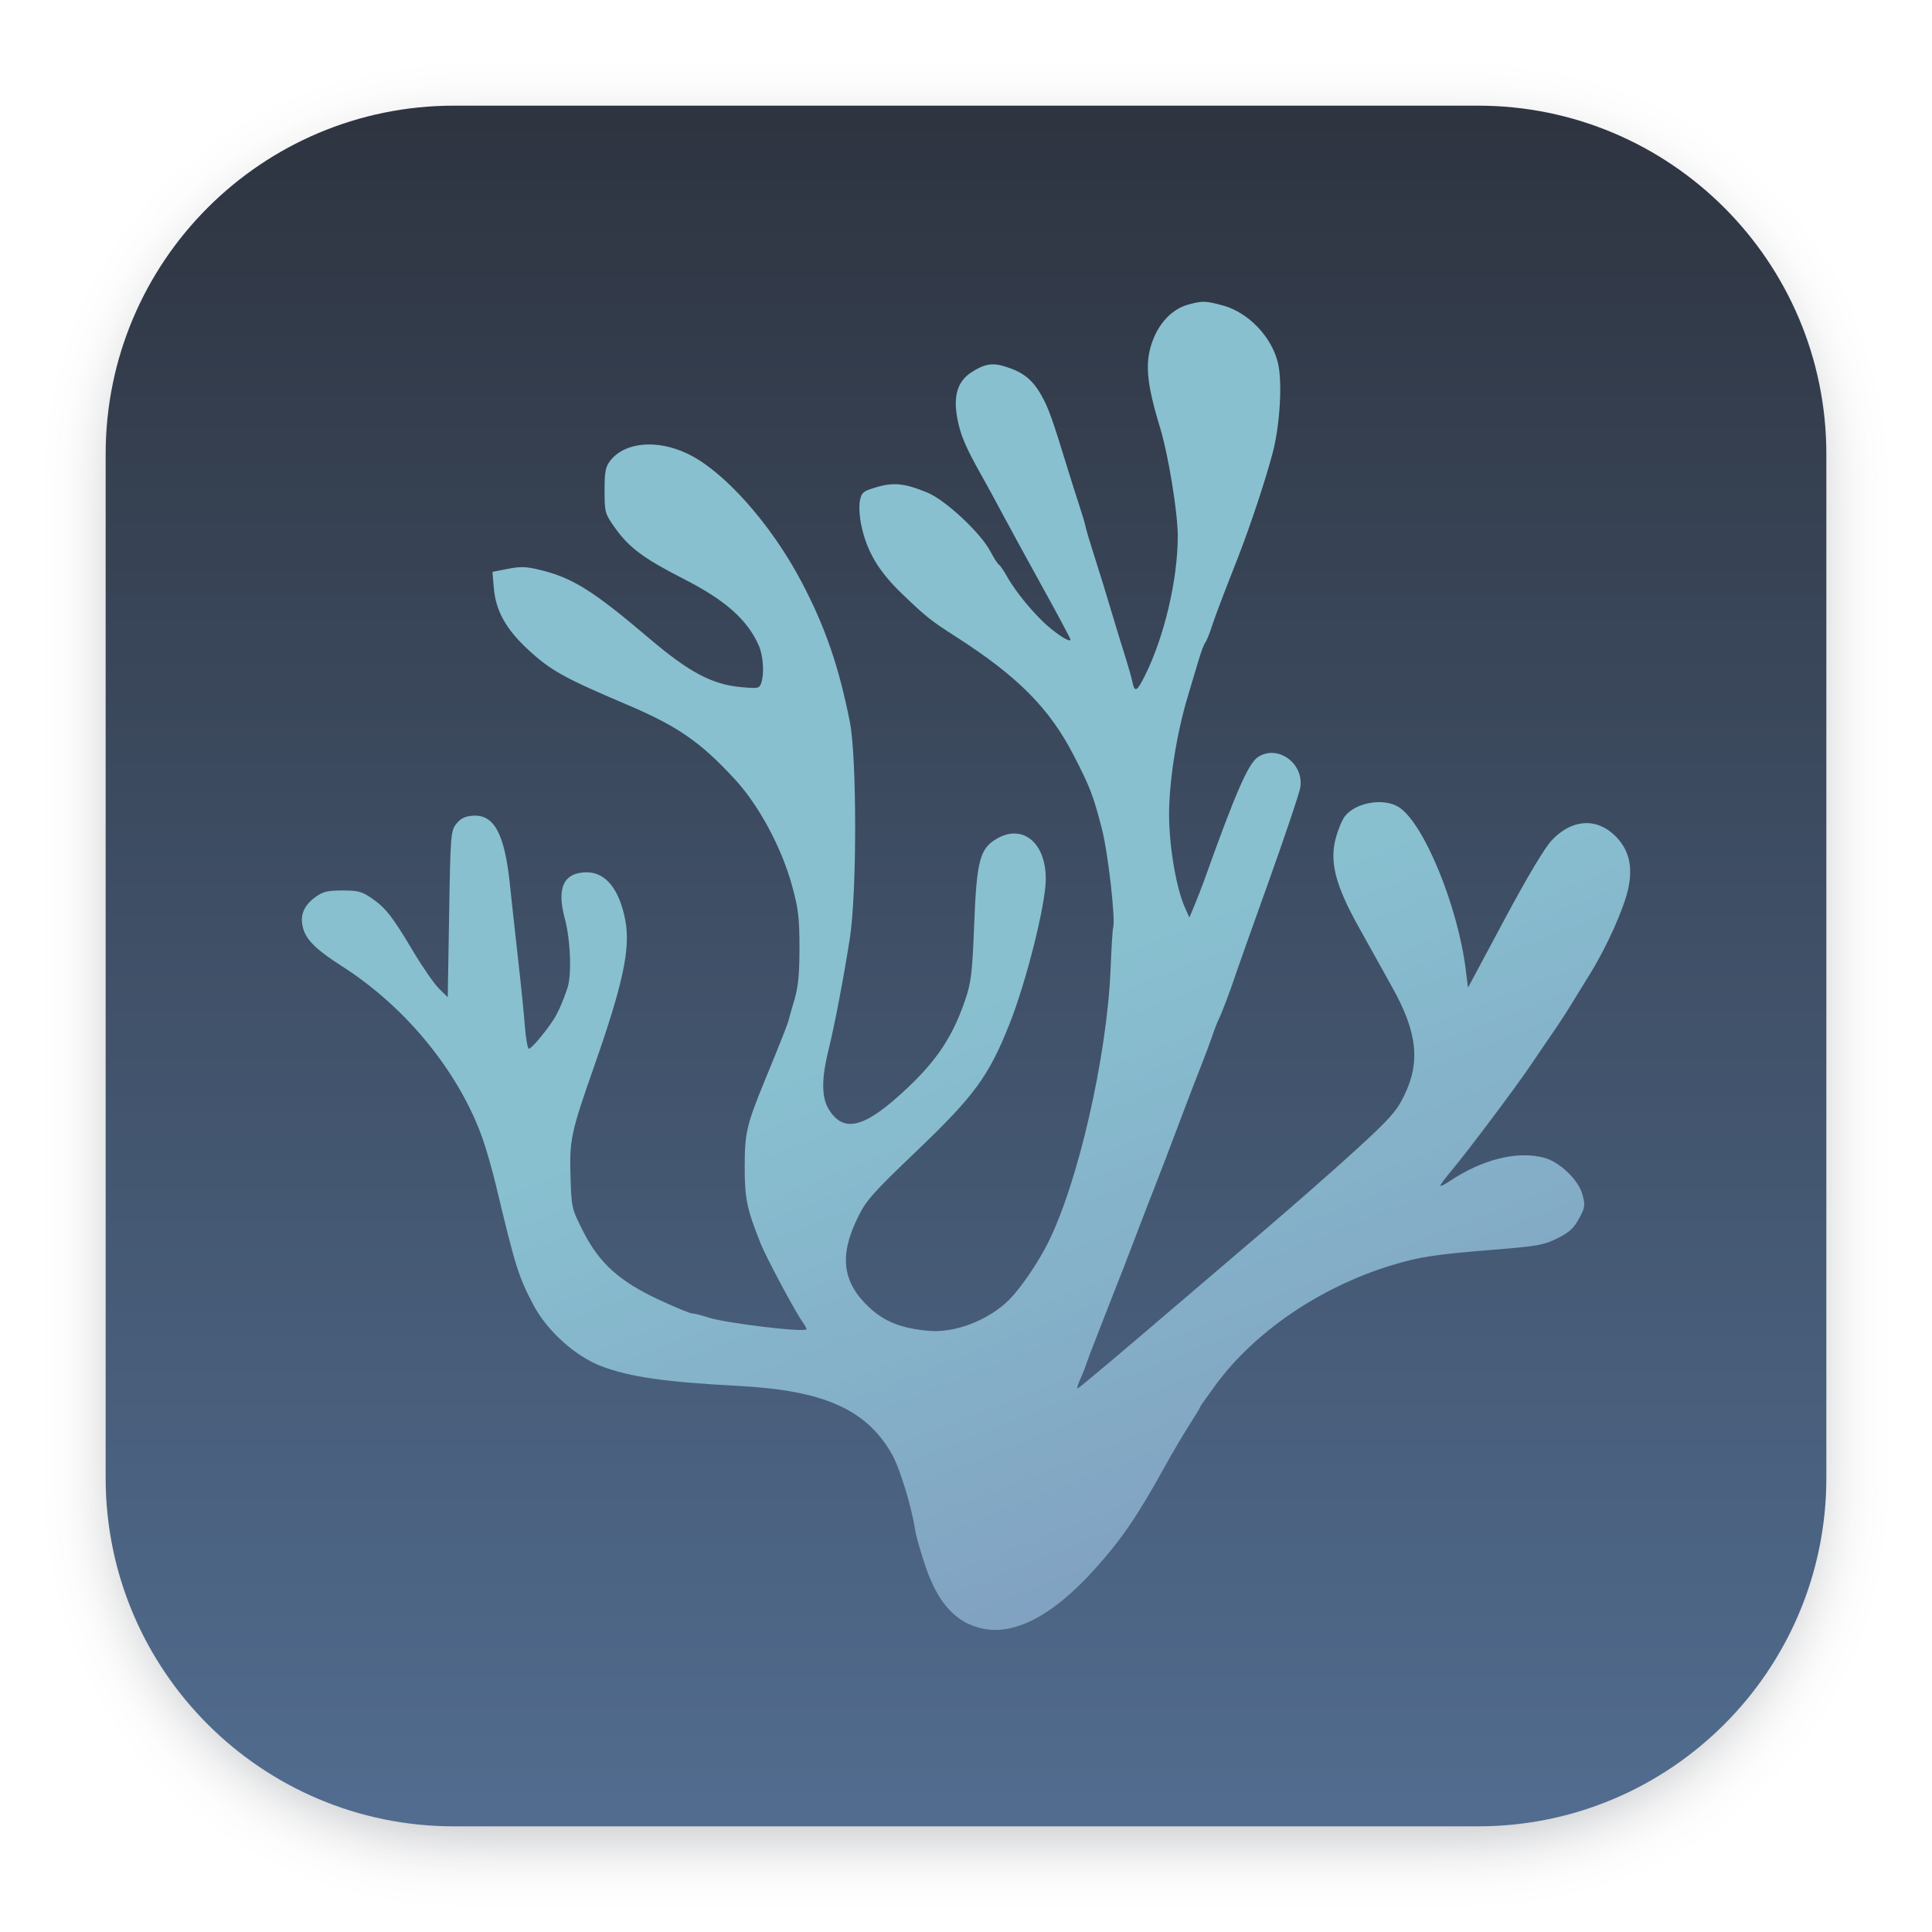
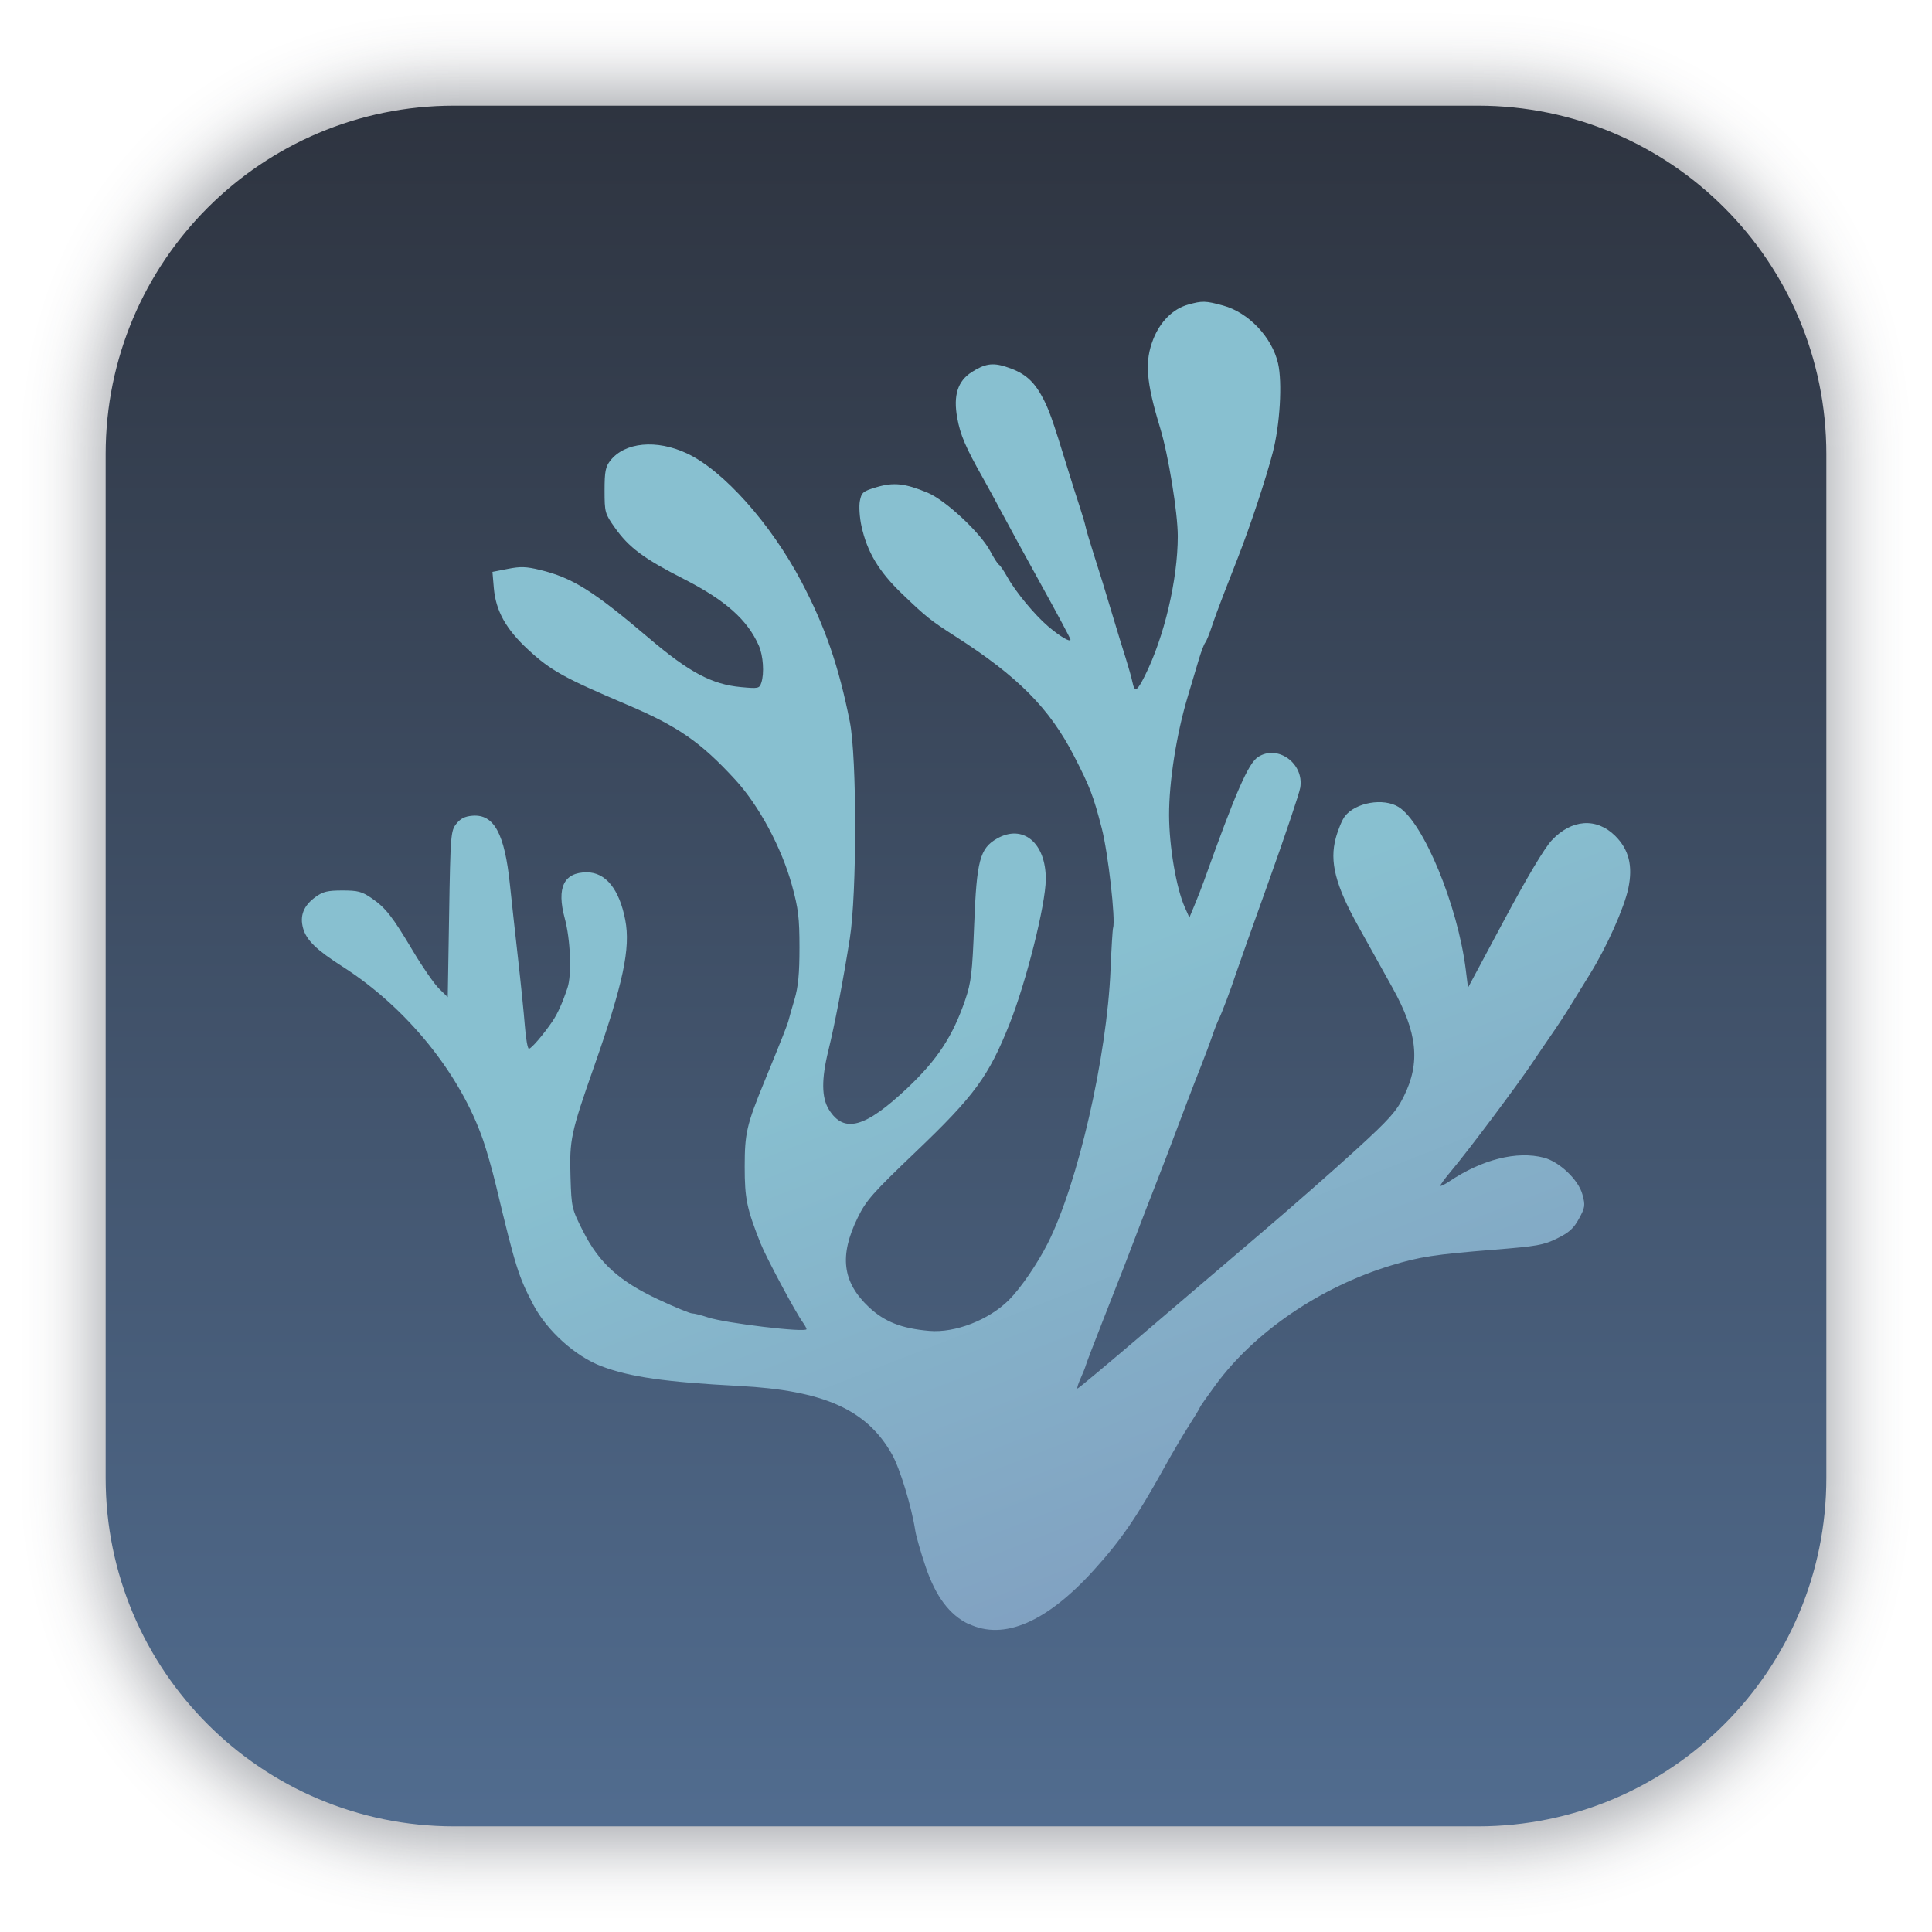
<svg xmlns="http://www.w3.org/2000/svg" width="64" height="64" fill="none" version="1.1" viewBox="0 0 64 64">
-   <rect x="3.999" y="4.64" width="56.002" height="56.002" rx="11.339" ry="11.339" fill="#2e3440" filter="url(#filter2354)" opacity=".358" stroke-width="3.78" />
+   <rect transform="matrix(3.747 0 0 3.7796 .2749 -.42313)" x=".794" y=".905" width="15.346" height="15.346" rx="3.053" ry="3.053" fill="#2e3440" filter="url(#filter1178)" opacity=".45" stroke-linecap="round" stroke-linejoin="round" stroke-width="1.249" style="mix-blend-mode:normal" />
  <rect x="3.5" y="3.5" width="57" height="57" rx="11.541" ry="11.541" fill="url(#linearGradient1678)" stroke-width="3.847" />
  <path d="m32.09 53.801c-0.639-0.306-1.096-0.917-1.432-1.915-0.159-0.471-0.311-1.002-0.338-1.179-0.122-0.797-0.509-2.067-0.773-2.533-0.835-1.479-2.255-2.114-5.061-2.262-2.454-0.13-3.615-0.296-4.56-0.653-0.863-0.326-1.8-1.169-2.254-2.028-0.496-0.939-0.595-1.254-1.246-3.977-0.113-0.473-0.303-1.141-0.422-1.485-0.763-2.208-2.534-4.393-4.663-5.753-0.853-0.545-1.188-0.869-1.298-1.257-0.121-0.424 0.012-0.759 0.417-1.051 0.24-0.173 0.396-0.21 0.884-0.21 0.511 0 0.643 0.035 0.961 0.252 0.469 0.321 0.69 0.602 1.384 1.768 0.31 0.52 0.694 1.073 0.853 1.23l0.29 0.284 0.046-2.749c0.043-2.623 0.054-2.76 0.237-2.991 0.14-0.177 0.284-0.25 0.535-0.27 0.715-0.057 1.067 0.589 1.242 2.284 0.053 0.508 0.172 1.6 0.266 2.427 0.094 0.827 0.197 1.842 0.229 2.256 0.032 0.414 0.092 0.752 0.133 0.752 0.079 0 0.474-0.46 0.776-0.902 0.173-0.254 0.335-0.612 0.503-1.117 0.145-0.433 0.099-1.602-0.091-2.301-0.275-1.016-0.032-1.524 0.731-1.524 0.625 0 1.077 0.559 1.273 1.576 0.181 0.939-0.068 2.108-1.037 4.87-0.765 2.181-0.814 2.414-0.776 3.653 0.031 1.009 0.04 1.048 0.418 1.794 0.533 1.053 1.201 1.656 2.513 2.267 0.532 0.248 1.025 0.451 1.095 0.451 0.07 0 0.306 0.059 0.524 0.132 0.582 0.194 3.269 0.514 3.269 0.39 0-0.03-0.056-0.13-0.123-0.224-0.243-0.333-1.217-2.155-1.401-2.619-0.457-1.154-0.525-1.481-0.525-2.535 0-1.114 0.064-1.391 0.657-2.836 0.563-1.373 0.767-1.888 0.797-2.02 0.017-0.071 0.104-0.38 0.196-0.688 0.123-0.415 0.165-0.857 0.165-1.719-7.3e-4 -0.985-0.038-1.296-0.25-2.063-0.346-1.255-1.093-2.643-1.881-3.501-1.145-1.245-1.897-1.766-3.583-2.482-2.092-0.889-2.531-1.134-3.276-1.824-0.737-0.682-1.071-1.285-1.136-2.044l-0.045-0.531 0.51-0.1c0.419-0.083 0.608-0.076 1.058 0.033 1.085 0.262 1.764 0.688 3.63 2.273 1.321 1.123 2.076 1.523 3.036 1.611 0.576 0.053 0.608 0.046 0.672-0.143 0.104-0.31 0.064-0.902-0.084-1.236-0.376-0.85-1.106-1.499-2.467-2.194-1.357-0.693-1.834-1.048-2.309-1.721-0.319-0.451-0.332-0.502-0.332-1.218-6.9e-5 -0.623 0.031-0.788 0.19-0.99 0.479-0.612 1.532-0.711 2.539-0.239 1.206 0.565 2.778 2.325 3.79 4.244 0.786 1.49 1.239 2.8 1.606 4.647 0.235 1.183 0.235 5.685-4.7e-4 7.176-0.22 1.394-0.501 2.86-0.711 3.714-0.233 0.946-0.227 1.563 0.019 1.956 0.499 0.799 1.201 0.605 2.6-0.716 0.993-0.938 1.502-1.714 1.913-2.914 0.199-0.583 0.236-0.89 0.299-2.516 0.082-2.103 0.188-2.506 0.75-2.829 0.863-0.497 1.628 0.138 1.621 1.346-4e-3 0.839-0.647 3.4-1.203 4.796-0.689 1.731-1.161 2.375-3.088 4.217-1.451 1.387-1.658 1.621-1.939 2.196-0.617 1.26-0.508 2.134 0.368 2.961 0.515 0.486 1.083 0.71 2.003 0.789 0.857 0.074 1.978-0.362 2.642-1.027 0.385-0.386 0.941-1.198 1.283-1.874 0.996-1.97 1.96-6.172 2.08-9.069 0.029-0.708 0.067-1.328 0.084-1.378 0.088-0.263-0.167-2.503-0.376-3.304-0.284-1.092-0.387-1.36-0.917-2.391-0.812-1.581-1.862-2.639-3.932-3.964-0.815-0.522-0.963-0.639-1.76-1.404-0.777-0.745-1.164-1.391-1.352-2.256-0.062-0.285-0.085-0.657-0.051-0.827 0.056-0.284 0.102-0.321 0.552-0.455 0.567-0.168 0.94-0.128 1.687 0.181 0.598 0.247 1.764 1.336 2.082 1.943 0.116 0.221 0.245 0.421 0.287 0.446 0.042 0.024 0.165 0.206 0.275 0.403 0.267 0.484 0.905 1.256 1.352 1.637 0.394 0.336 0.749 0.545 0.741 0.436-3e-3 -0.037-0.432-0.841-0.955-1.786-0.522-0.945-1.114-2.028-1.314-2.406-0.2-0.378-0.485-0.9-0.632-1.16-0.573-1.015-0.747-1.42-0.85-1.989-0.135-0.744 0.014-1.218 0.479-1.516 0.429-0.275 0.686-0.317 1.115-0.183 0.583 0.182 0.895 0.427 1.183 0.933 0.245 0.429 0.367 0.771 0.909 2.54 0.101 0.331 0.262 0.837 0.357 1.124 0.095 0.287 0.189 0.606 0.21 0.709 0.021 0.102 0.128 0.467 0.238 0.81 0.221 0.689 0.412 1.307 0.721 2.342 0.113 0.378 0.279 0.92 0.37 1.203 0.09 0.284 0.191 0.642 0.223 0.796 0.073 0.347 0.149 0.307 0.41-0.214 0.642-1.283 1.09-3.182 1.091-4.625 3.4e-4 -0.775-0.312-2.692-0.583-3.582-0.468-1.536-0.52-2.211-0.228-2.947 0.231-0.582 0.651-1 1.147-1.14 0.474-0.134 0.584-0.131 1.167 0.029 0.843 0.231 1.62 1.051 1.819 1.916 0.146 0.639 0.063 2.036-0.176 2.954-0.226 0.868-0.736 2.407-1.147 3.462-0.111 0.284-0.322 0.825-0.469 1.203-0.148 0.378-0.332 0.881-0.409 1.117-0.078 0.236-0.173 0.468-0.213 0.516-0.039 0.047-0.135 0.299-0.212 0.559-0.077 0.26-0.245 0.821-0.372 1.246-0.37 1.237-0.615 2.806-0.612 3.91 3e-3 1.038 0.237 2.412 0.52 3.049l0.152 0.342 0.178-0.428c0.098-0.235 0.233-0.583 0.301-0.772 1.053-2.945 1.471-3.904 1.793-4.117 0.65-0.429 1.534 0.21 1.401 1.013-0.032 0.195-0.509 1.611-1.059 3.147-0.551 1.536-1.038 2.909-1.084 3.051-0.143 0.443-0.459 1.281-0.551 1.461-0.048 0.095-0.147 0.346-0.218 0.559-0.072 0.213-0.238 0.657-0.369 0.988-0.131 0.331-0.333 0.853-0.449 1.16-0.67 1.775-0.884 2.338-1.098 2.879-0.131 0.331-0.377 0.969-0.548 1.418-0.341 0.9-0.445 1.168-1.185 3.051-0.279 0.709-0.522 1.347-0.541 1.418-0.019 0.071-0.1 0.274-0.18 0.451-0.08 0.177-0.123 0.322-0.096 0.322 0.027 0 1.011-0.822 2.187-1.826 1.176-1.004 2.947-2.516 3.936-3.359 0.989-0.843 2.383-2.067 3.097-2.72 1.112-1.017 1.34-1.271 1.589-1.775 0.556-1.121 0.453-2.106-0.377-3.599-0.289-0.52-0.795-1.429-1.124-2.02-0.766-1.373-0.965-2.152-0.753-2.936 0.076-0.281 0.211-0.604 0.299-0.719 0.355-0.461 1.282-0.622 1.782-0.31 0.824 0.512 1.957 3.256 2.224 5.383l0.075 0.602 1.197-2.237c0.762-1.424 1.334-2.384 1.574-2.641 0.658-0.706 1.486-0.764 2.106-0.149 0.452 0.449 0.589 0.99 0.435 1.73-0.134 0.646-0.715 1.948-1.267 2.836-0.216 0.348-0.511 0.827-0.655 1.063-0.144 0.236-0.422 0.662-0.619 0.945-0.196 0.284-0.486 0.709-0.643 0.945-0.487 0.729-2.141 2.936-2.674 3.567-0.22 0.26-0.385 0.487-0.368 0.504 0.018 0.017 0.148-0.047 0.29-0.143 1.089-0.732 2.245-1.022 3.139-0.788 0.516 0.135 1.143 0.733 1.274 1.214 0.1 0.367 0.09 0.434-0.113 0.807-0.175 0.321-0.327 0.459-0.722 0.653-0.45 0.221-0.662 0.259-2.094 0.374-1.961 0.157-2.465 0.234-3.405 0.521-2.351 0.717-4.525 2.198-5.822 3.967-0.285 0.388-0.518 0.723-0.518 0.743 0 0.021-0.159 0.284-0.353 0.586-0.194 0.302-0.567 0.934-0.827 1.405-0.908 1.64-1.43 2.4-2.337 3.4-1.561 1.72-2.976 2.328-4.134 1.775z" fill="url(#linearGradient1731)" stroke-width=".088" />
  <defs>
    <linearGradient id="linearGradient1731" x1="124.17" x2="116.79" y1="42.367" y2="23.523" gradientTransform="translate(-77.391,6.8773)" gradientUnits="userSpaceOnUse">
      <stop stop-color="#81a1c1" offset="0" />
      <stop stop-color="#88c0d0" offset="1" />
    </linearGradient>
    <linearGradient id="linearGradient1678" x1="92.857" x2="92.857" y1="5.677" y2="82.037" gradientTransform="matrix(1.0178 0 0 1.0178 -63.894 -2.2009)" gradientUnits="userSpaceOnUse">
      <stop stop-color="#2e3440" offset="0" />
      <stop stop-color="#5e81ac" offset="1" />
    </linearGradient>
-     <filter id="filter2354" x="-.049" y="-.049" width="1.098" height="1.098" color-interpolation-filters="sRGB">
-       <feGaussianBlur stdDeviation="1.148" />
+     <filter id="filter1178" x="-.048" y="-.048" width="1.096" height="1.096" color-interpolation-filters="sRGB">
+       <feGaussianBlur stdDeviation="0.307" />
    </filter>
  </defs>
</svg>
